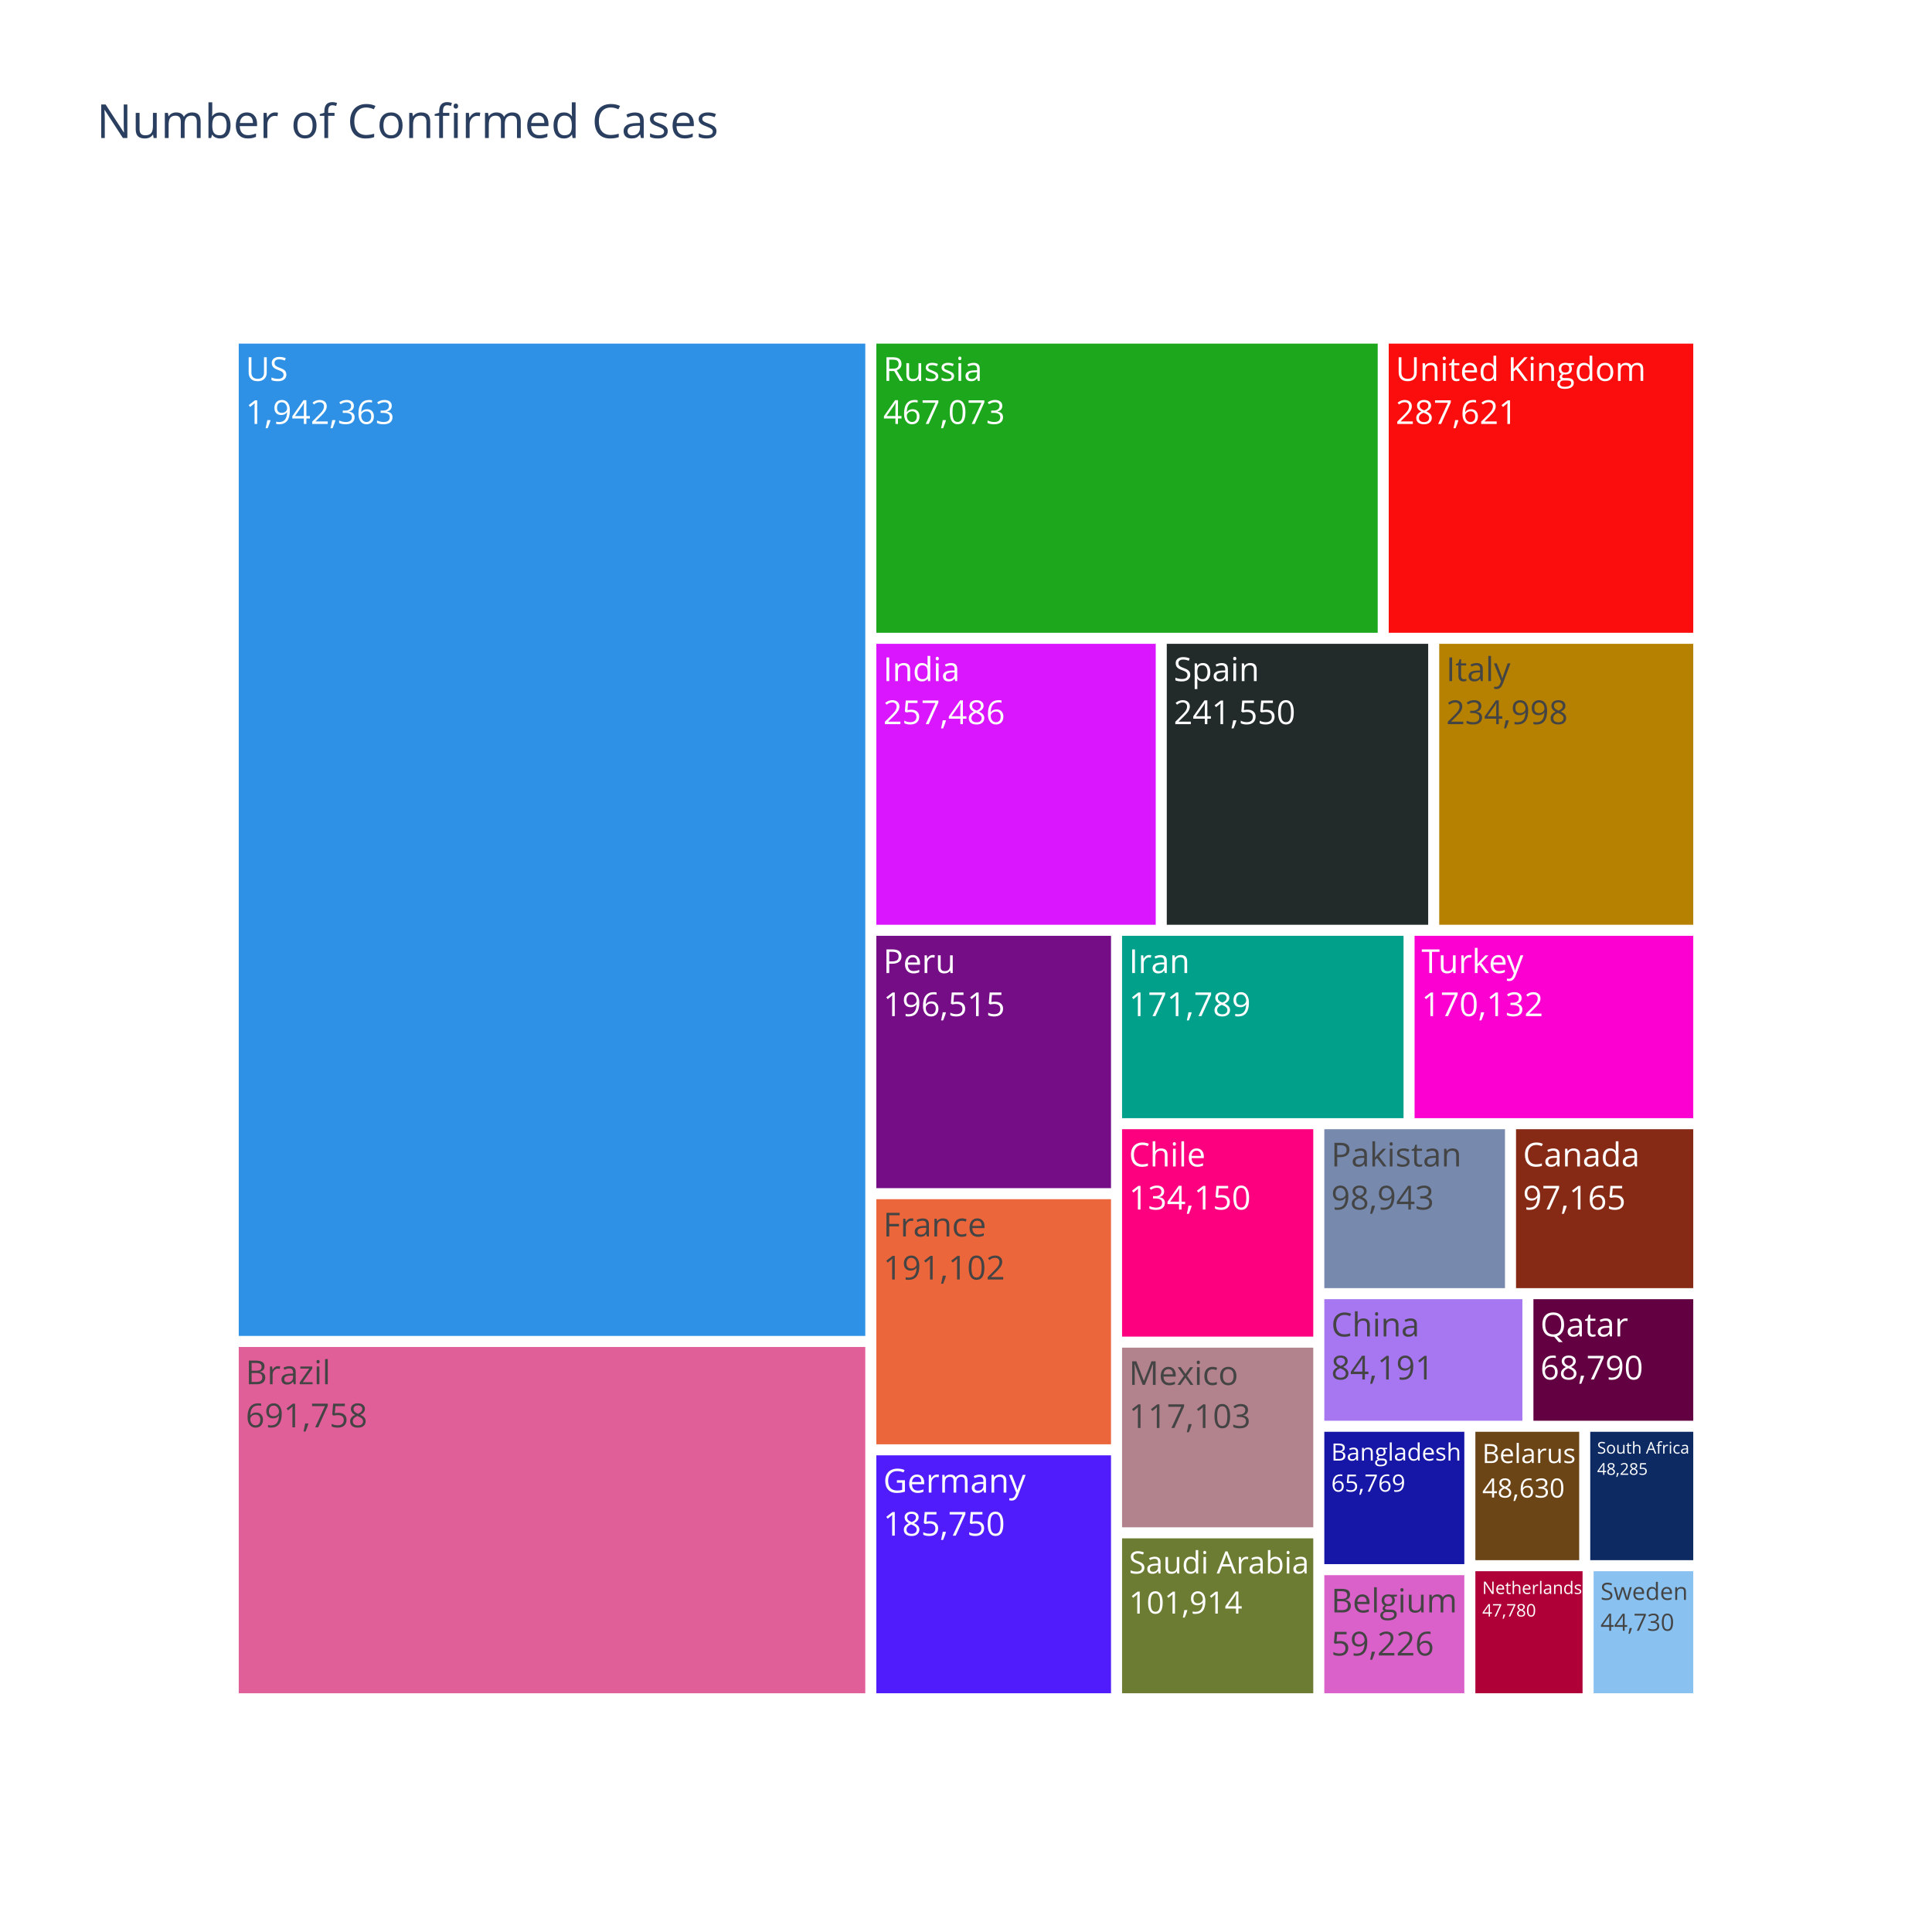
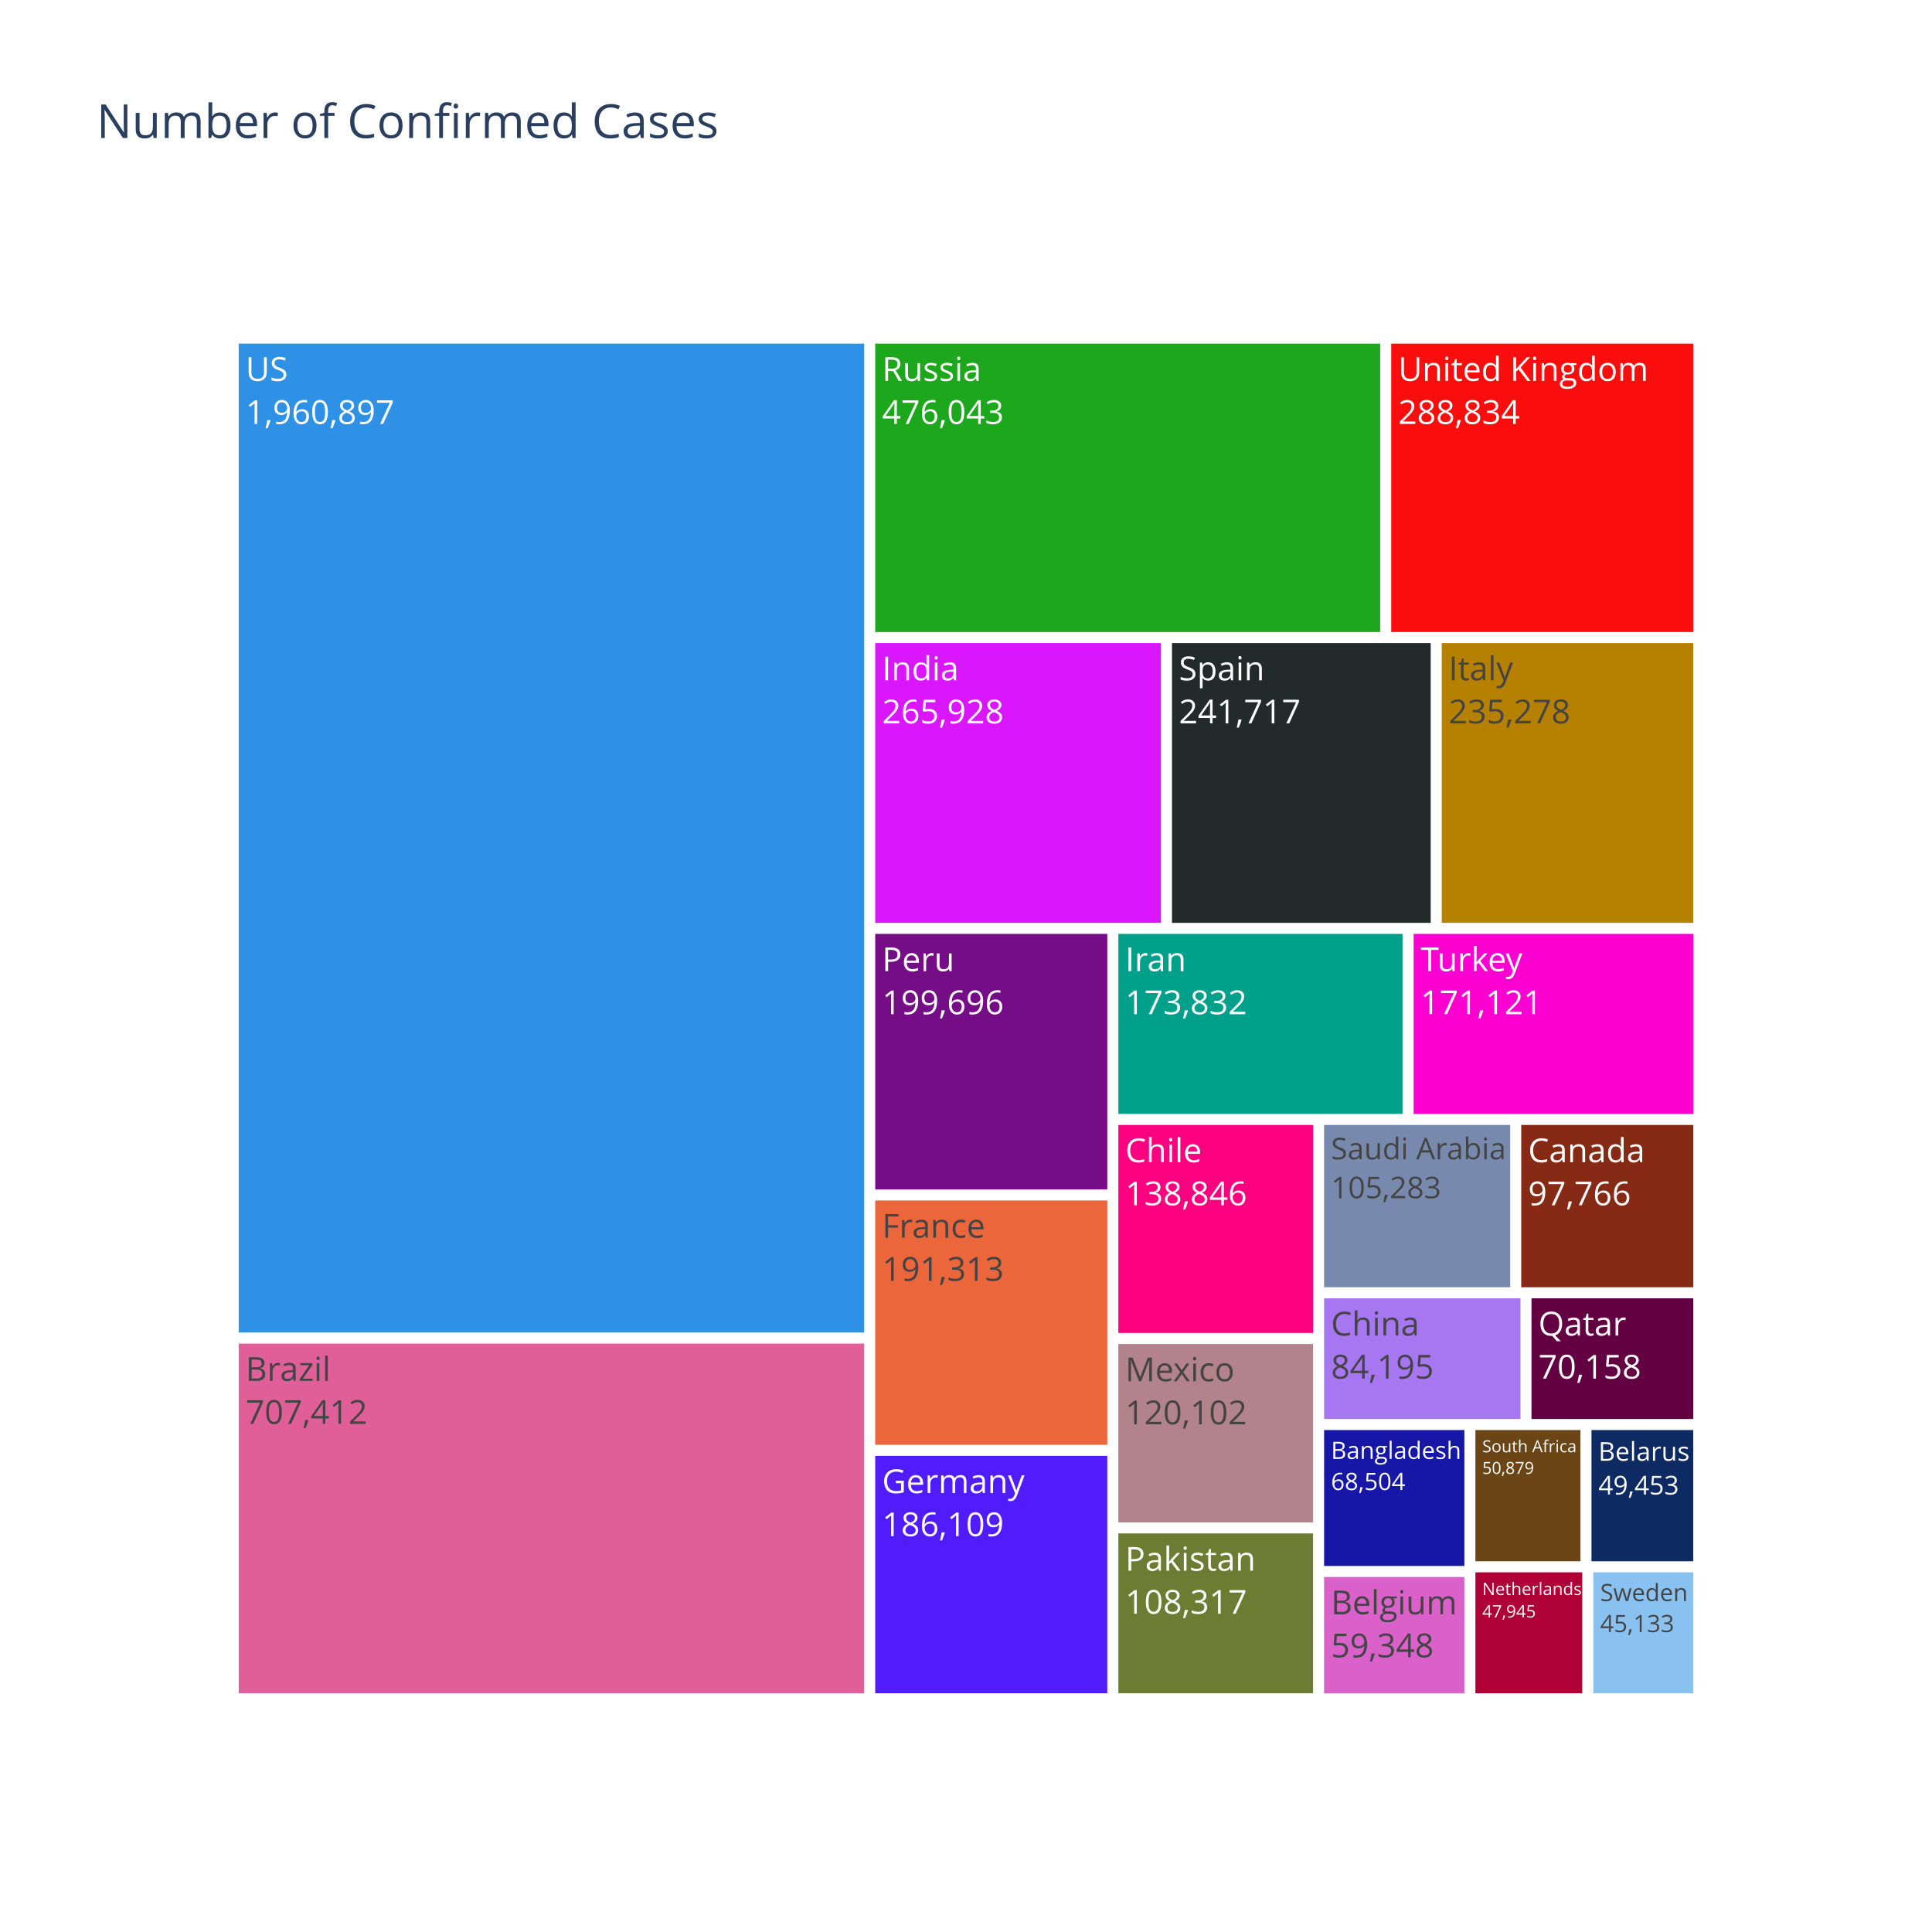
<svg xmlns="http://www.w3.org/2000/svg" class="main-svg" width="700" height="700" style="" viewBox="0 0 700 700">
  <rect x="0" y="0" width="700" height="700" style="fill: rgb(255, 255, 255); fill-opacity: 1;" />
-   <defs id="defs-50a526">
+   <defs id="defs-1f1090">
    <g class="clips" />
    <g class="gradients" />
  </defs>
  <g class="bglayer" />
  <g class="layer-below">
    <g class="imagelayer" />
    <g class="shapelayer" />
  </g>
  <g class="cartesianlayer" />
  <g class="polarlayer" />
  <g class="ternarylayer" />
  <g class="geolayer" />
  <g class="funnelarealayer" />
  <g class="pielayer" />
  <g class="treemaplayer">
    <g class="trace treemap" style="opacity: 1;">
      <g class="slice cursor-pointer">
        <path class="surface" d="M80,100L620,100L620,620L80,620Z" style="pointer-events: all; stroke-width: 0; fill: rgb(0, 0, 0); fill-opacity: 0; stroke: rgb(0, 0, 0); stroke-opacity: 0; opacity: 0;" />
        <g class="slicetext">
          <text data-notex="1" class="slicetext" text-anchor="start" x="0" y="0" style="font-family: 'Open Sans', verdana, arial, sans-serif; font-size: 12px; fill: rgb(42, 63, 95); fill-opacity: 1; white-space: pre;" transform="translate(86,114)"> </text>
        </g>
      </g>
      <g class="slice cursor-pointer">
-         <path class="surface" d="M86,124L314.009,124L314.009,484.531L86,484.531Z" style="pointer-events: all; stroke-width: 1; fill: rgb(46, 145, 229); fill-opacity: 1; stroke: rgb(255, 255, 255); stroke-opacity: 1; opacity: 1;" />
+         <path class="surface" d="M86,124L313.607,124L313.607,483.298L86,483.298Z" style="pointer-events: all; stroke-width: 1; fill: rgb(46, 145, 229); fill-opacity: 1; stroke: rgb(255, 255, 255); stroke-opacity: 1; opacity: 1;" />
        <g class="slicetext">
          <text data-notex="1" class="slicetext" text-anchor="start" x="0" y="0" style="font-family: 'Open Sans', verdana, arial, sans-serif; font-size: 12px; fill: rgb(255, 255, 255); fill-opacity: 1; white-space: pre;" transform="translate(89,138)">
            <tspan class="line" dy="0em" x="0" y="0">US</tspan>
-             <tspan class="line" dy="1.3em" x="0" y="0">1,942,363</tspan>
-           </text>
-         </g>
-       </g>
-       <g class="slice cursor-pointer">
-         <path class="surface" d="M86,487.531L314.009,487.531L314.009,614L86,614Z" style="pointer-events: all; stroke-width: 1; fill: rgb(225, 95, 153); fill-opacity: 1; stroke: rgb(255, 255, 255); stroke-opacity: 1; opacity: 1;" />
-         <g class="slicetext">
-           <text data-notex="1" class="slicetext" text-anchor="start" x="0" y="0" style="font-family: 'Open Sans', verdana, arial, sans-serif; font-size: 12px; fill: rgb(68, 68, 68); fill-opacity: 1; white-space: pre;" transform="translate(89,501.5311)">
+             <tspan class="line" dy="1.3em" x="0" y="0">1,960,897</tspan>
+           </text>
+         </g>
+       </g>
+       <g class="slice cursor-pointer">
+         <path class="surface" d="M86,486.298L313.607,486.298L313.607,614L86,614Z" style="pointer-events: all; stroke-width: 1; fill: rgb(225, 95, 153); fill-opacity: 1; stroke: rgb(255, 255, 255); stroke-opacity: 1; opacity: 1;" />
+         <g class="slicetext">
+           <text data-notex="1" class="slicetext" text-anchor="start" x="0" y="0" style="font-family: 'Open Sans', verdana, arial, sans-serif; font-size: 12px; fill: rgb(68, 68, 68); fill-opacity: 1; white-space: pre;" transform="translate(89,500.2977)">
            <tspan class="line" dy="0em" x="0" y="0">Brazil</tspan>
-             <tspan class="line" dy="1.3em" x="0" y="0">691,758</tspan>
-           </text>
-         </g>
-       </g>
-       <g class="slice cursor-pointer">
-         <path class="surface" d="M317.009,124L499.671,124L499.671,229.769L317.009,229.769Z" style="pointer-events: all; stroke-width: 1; fill: rgb(28, 167, 28); fill-opacity: 1; stroke: rgb(255, 255, 255); stroke-opacity: 1; opacity: 1;" />
-         <g class="slicetext">
-           <text data-notex="1" class="slicetext" text-anchor="start" x="0" y="0" style="font-family: 'Open Sans', verdana, arial, sans-serif; font-size: 12px; fill: rgb(255, 255, 255); fill-opacity: 1; white-space: pre;" transform="translate(320.0093,138)">
+             <tspan class="line" dy="1.3em" x="0" y="0">707,412</tspan>
+           </text>
+         </g>
+       </g>
+       <g class="slice cursor-pointer">
+         <path class="surface" d="M316.607,124L500.565,124L500.565,229.489L316.607,229.489Z" style="pointer-events: all; stroke-width: 1; fill: rgb(28, 167, 28); fill-opacity: 1; stroke: rgb(255, 255, 255); stroke-opacity: 1; opacity: 1;" />
+         <g class="slicetext">
+           <text data-notex="1" class="slicetext" text-anchor="start" x="0" y="0" style="font-family: 'Open Sans', verdana, arial, sans-serif; font-size: 12px; fill: rgb(255, 255, 255); fill-opacity: 1; white-space: pre;" transform="translate(319.6066,138)">
            <tspan class="line" dy="0em" x="0" y="0">Russia</tspan>
-             <tspan class="line" dy="1.3em" x="0" y="0">467,073</tspan>
-           </text>
-         </g>
-       </g>
-       <g class="slice cursor-pointer">
-         <path class="surface" d="M502.671,124L614,124L614,229.769L502.671,229.769Z" style="pointer-events: all; stroke-width: 1; fill: rgb(251, 13, 13); fill-opacity: 1; stroke: rgb(255, 255, 255); stroke-opacity: 1; opacity: 1;" />
-         <g class="slicetext">
-           <text data-notex="1" class="slicetext" text-anchor="start" x="0" y="0" style="font-family: 'Open Sans', verdana, arial, sans-serif; font-size: 12px; fill: rgb(255, 255, 255); fill-opacity: 1; white-space: pre;" transform="translate(505.6707,138)">
+             <tspan class="line" dy="1.3em" x="0" y="0">476,043</tspan>
+           </text>
+         </g>
+       </g>
+       <g class="slice cursor-pointer">
+         <path class="surface" d="M503.565,124L614,124L614,229.489L503.565,229.489Z" style="pointer-events: all; stroke-width: 1; fill: rgb(251, 13, 13); fill-opacity: 1; stroke: rgb(255, 255, 255); stroke-opacity: 1; opacity: 1;" />
+         <g class="slicetext">
+           <text data-notex="1" class="slicetext" text-anchor="start" x="0" y="0" style="font-family: 'Open Sans', verdana, arial, sans-serif; font-size: 12px; fill: rgb(255, 255, 255); fill-opacity: 1; white-space: pre;" transform="translate(506.565,138)">
            <tspan class="line" dy="0em" x="0" y="0">United Kingdom</tspan>
-             <tspan class="line" dy="1.3em" x="0" y="0">287,621</tspan>
-           </text>
-         </g>
-       </g>
-       <g class="slice cursor-pointer">
-         <path class="surface" d="M317.009,232.769L419.241,232.769L419.241,335.56L317.009,335.56Z" style="pointer-events: all; stroke-width: 1; fill: rgb(218, 22, 255); fill-opacity: 1; stroke: rgb(255, 255, 255); stroke-opacity: 1; opacity: 1;" />
-         <g class="slicetext">
-           <text data-notex="1" class="slicetext" text-anchor="start" x="0" y="0" style="font-family: 'Open Sans', verdana, arial, sans-serif; font-size: 12px; fill: rgb(255, 255, 255); fill-opacity: 1; white-space: pre;" transform="translate(320.0093,246.7687)">
+             <tspan class="line" dy="1.3em" x="0" y="0">288,834</tspan>
+           </text>
+         </g>
+       </g>
+       <g class="slice cursor-pointer">
+         <path class="surface" d="M316.607,232.489L421.132,232.489L421.132,334.863L316.607,334.863Z" style="pointer-events: all; stroke-width: 1; fill: rgb(218, 22, 255); fill-opacity: 1; stroke: rgb(255, 255, 255); stroke-opacity: 1; opacity: 1;" />
+         <g class="slicetext">
+           <text data-notex="1" class="slicetext" text-anchor="start" x="0" y="0" style="font-family: 'Open Sans', verdana, arial, sans-serif; font-size: 12px; fill: rgb(255, 255, 255); fill-opacity: 1; white-space: pre;" transform="translate(319.6066,246.4885)">
            <tspan class="line" dy="0em" x="0" y="0">India</tspan>
-             <tspan class="line" dy="1.3em" x="0" y="0">257,486</tspan>
-           </text>
-         </g>
-       </g>
-       <g class="slice cursor-pointer">
-         <path class="surface" d="M422.241,232.769L517.959,232.769L517.959,335.56L422.241,335.56Z" style="pointer-events: all; stroke-width: 1; fill: rgb(34, 42, 42); fill-opacity: 1; stroke: rgb(255, 255, 255); stroke-opacity: 1; opacity: 1;" />
-         <g class="slicetext">
-           <text data-notex="1" class="slicetext" text-anchor="start" x="0" y="0" style="font-family: 'Open Sans', verdana, arial, sans-serif; font-size: 12px; fill: rgb(255, 255, 255); fill-opacity: 1; white-space: pre;" transform="translate(425.2407,246.7687)">
+             <tspan class="line" dy="1.3em" x="0" y="0">265,928</tspan>
+           </text>
+         </g>
+       </g>
+       <g class="slice cursor-pointer">
+         <path class="surface" d="M424.132,232.489L518.868,232.489L518.868,334.863L424.132,334.863Z" style="pointer-events: all; stroke-width: 1; fill: rgb(34, 42, 42); fill-opacity: 1; stroke: rgb(255, 255, 255); stroke-opacity: 1; opacity: 1;" />
+         <g class="slicetext">
+           <text data-notex="1" class="slicetext" text-anchor="start" x="0" y="0" style="font-family: 'Open Sans', verdana, arial, sans-serif; font-size: 12px; fill: rgb(255, 255, 255); fill-opacity: 1; white-space: pre;" transform="translate(427.1319,246.4885)">
            <tspan class="line" dy="0em" x="0" y="0">Spain</tspan>
-             <tspan class="line" dy="1.3em" x="0" y="0">241,550</tspan>
-           </text>
-         </g>
-       </g>
-       <g class="slice cursor-pointer">
-         <path class="surface" d="M520.959,232.769L614,232.769L614,335.56L520.959,335.56Z" style="pointer-events: all; stroke-width: 1; fill: rgb(182, 129, 0); fill-opacity: 1; stroke: rgb(255, 255, 255); stroke-opacity: 1; opacity: 1;" />
-         <g class="slicetext">
-           <text data-notex="1" class="slicetext" text-anchor="start" x="0" y="0" style="font-family: 'Open Sans', verdana, arial, sans-serif; font-size: 12px; fill: rgb(68, 68, 68); fill-opacity: 1; white-space: pre;" transform="translate(523.9592,246.7687)">
+             <tspan class="line" dy="1.3em" x="0" y="0">241,717</tspan>
+           </text>
+         </g>
+       </g>
+       <g class="slice cursor-pointer">
+         <path class="surface" d="M521.868,232.489L614,232.489L614,334.863L521.868,334.863Z" style="pointer-events: all; stroke-width: 1; fill: rgb(182, 129, 0); fill-opacity: 1; stroke: rgb(255, 255, 255); stroke-opacity: 1; opacity: 1;" />
+         <g class="slicetext">
+           <text data-notex="1" class="slicetext" text-anchor="start" x="0" y="0" style="font-family: 'Open Sans', verdana, arial, sans-serif; font-size: 12px; fill: rgb(68, 68, 68); fill-opacity: 1; white-space: pre;" transform="translate(524.8677,246.4885)">
            <tspan class="line" dy="0em" x="0" y="0">Italy</tspan>
-             <tspan class="line" dy="1.3em" x="0" y="0">234,998</tspan>
-           </text>
-         </g>
-       </g>
-       <g class="slice cursor-pointer">
-         <path class="surface" d="M317.009,338.56L403.04,338.56L403.04,430.992L317.009,430.992Z" style="pointer-events: all; stroke-width: 1; fill: rgb(117, 13, 134); fill-opacity: 1; stroke: rgb(255, 255, 255); stroke-opacity: 1; opacity: 1;" />
-         <g class="slicetext">
-           <text data-notex="1" class="slicetext" text-anchor="start" x="0" y="0" style="font-family: 'Open Sans', verdana, arial, sans-serif; font-size: 12px; fill: rgb(255, 255, 255); fill-opacity: 1; white-space: pre;" transform="translate(320.0093,352.5598)">
+             <tspan class="line" dy="1.3em" x="0" y="0">235,278</tspan>
+           </text>
+         </g>
+       </g>
+       <g class="slice cursor-pointer">
+         <path class="surface" d="M316.607,337.863L401.697,337.863L401.697,431.451L316.607,431.451Z" style="pointer-events: all; stroke-width: 1; fill: rgb(117, 13, 134); fill-opacity: 1; stroke: rgb(255, 255, 255); stroke-opacity: 1; opacity: 1;" />
+         <g class="slicetext">
+           <text data-notex="1" class="slicetext" text-anchor="start" x="0" y="0" style="font-family: 'Open Sans', verdana, arial, sans-serif; font-size: 12px; fill: rgb(255, 255, 255); fill-opacity: 1; white-space: pre;" transform="translate(319.6066,351.8631)">
            <tspan class="line" dy="0em" x="0" y="0">Peru</tspan>
-             <tspan class="line" dy="1.3em" x="0" y="0">196,515</tspan>
-           </text>
-         </g>
-       </g>
-       <g class="slice cursor-pointer">
-         <path class="surface" d="M317.009,433.992L403.04,433.992L403.04,523.796L317.009,523.796Z" style="pointer-events: all; stroke-width: 1; fill: rgb(235, 102, 59); fill-opacity: 1; stroke: rgb(255, 255, 255); stroke-opacity: 1; opacity: 1;" />
-         <g class="slicetext">
-           <text data-notex="1" class="slicetext" text-anchor="start" x="0" y="0" style="font-family: 'Open Sans', verdana, arial, sans-serif; font-size: 12px; fill: rgb(68, 68, 68); fill-opacity: 1; white-space: pre;" transform="translate(320.0093,447.992)">
+             <tspan class="line" dy="1.3em" x="0" y="0">199,696</tspan>
+           </text>
+         </g>
+       </g>
+       <g class="slice cursor-pointer">
+         <path class="surface" d="M316.607,434.451L401.697,434.451L401.697,523.984L316.607,523.984Z" style="pointer-events: all; stroke-width: 1; fill: rgb(235, 102, 59); fill-opacity: 1; stroke: rgb(255, 255, 255); stroke-opacity: 1; opacity: 1;" />
+         <g class="slicetext">
+           <text data-notex="1" class="slicetext" text-anchor="start" x="0" y="0" style="font-family: 'Open Sans', verdana, arial, sans-serif; font-size: 12px; fill: rgb(68, 68, 68); fill-opacity: 1; white-space: pre;" transform="translate(319.6066,448.4508)">
            <tspan class="line" dy="0em" x="0" y="0">France</tspan>
-             <tspan class="line" dy="1.3em" x="0" y="0">191,102</tspan>
-           </text>
-         </g>
-       </g>
-       <g class="slice cursor-pointer">
-         <path class="surface" d="M317.009,526.796L403.04,526.796L403.04,614L317.009,614Z" style="pointer-events: all; stroke-width: 1; fill: rgb(81, 28, 251); fill-opacity: 1; stroke: rgb(255, 255, 255); stroke-opacity: 1; opacity: 1;" />
-         <g class="slicetext">
-           <text data-notex="1" class="slicetext" text-anchor="start" x="0" y="0" style="font-family: 'Open Sans', verdana, arial, sans-serif; font-size: 12px; fill: rgb(255, 255, 255); fill-opacity: 1; white-space: pre;" transform="translate(320.0093,540.7955)">
+             <tspan class="line" dy="1.3em" x="0" y="0">191,313</tspan>
+           </text>
+         </g>
+       </g>
+       <g class="slice cursor-pointer">
+         <path class="surface" d="M316.607,526.984L401.697,526.984L401.697,614L316.607,614Z" style="pointer-events: all; stroke-width: 1; fill: rgb(81, 28, 251); fill-opacity: 1; stroke: rgb(255, 255, 255); stroke-opacity: 1; opacity: 1;" />
+         <g class="slicetext">
+           <text data-notex="1" class="slicetext" text-anchor="start" x="0" y="0" style="font-family: 'Open Sans', verdana, arial, sans-serif; font-size: 12px; fill: rgb(255, 255, 255); fill-opacity: 1; white-space: pre;" transform="translate(319.6066,540.9839)">
            <tspan class="line" dy="0em" x="0" y="0">Germany</tspan>
-             <tspan class="line" dy="1.3em" x="0" y="0">185,750</tspan>
-           </text>
-         </g>
-       </g>
-       <g class="slice cursor-pointer">
-         <path class="surface" d="M406.04,338.56L509.031,338.56L509.031,405.635L406.04,405.635Z" style="pointer-events: all; stroke-width: 1; fill: rgb(0, 160, 139); fill-opacity: 1; stroke: rgb(255, 255, 255); stroke-opacity: 1; opacity: 1;" />
-         <g class="slicetext">
-           <text data-notex="1" class="slicetext" text-anchor="start" x="0" y="0" style="font-family: 'Open Sans', verdana, arial, sans-serif; font-size: 12px; fill: rgb(255, 255, 255); fill-opacity: 1; white-space: pre;" transform="translate(409.0404,352.5598)">
+             <tspan class="line" dy="1.3em" x="0" y="0">186,109</tspan>
+           </text>
+         </g>
+       </g>
+       <g class="slice cursor-pointer">
+         <path class="surface" d="M404.697,337.863L508.683,337.863L508.683,404.092L404.697,404.092Z" style="pointer-events: all; stroke-width: 1; fill: rgb(0, 160, 139); fill-opacity: 1; stroke: rgb(255, 255, 255); stroke-opacity: 1; opacity: 1;" />
+         <g class="slicetext">
+           <text data-notex="1" class="slicetext" text-anchor="start" x="0" y="0" style="font-family: 'Open Sans', verdana, arial, sans-serif; font-size: 12px; fill: rgb(255, 255, 255); fill-opacity: 1; white-space: pre;" transform="translate(407.6973,351.8631)">
            <tspan class="line" dy="0em" x="0" y="0">Iran</tspan>
-             <tspan class="line" dy="1.3em" x="0" y="0">171,789</tspan>
-           </text>
-         </g>
-       </g>
-       <g class="slice cursor-pointer">
-         <path class="surface" d="M512.031,338.56L614,338.56L614,405.635L512.031,405.635Z" style="pointer-events: all; stroke-width: 1; fill: rgb(251, 0, 209); fill-opacity: 1; stroke: rgb(255, 255, 255); stroke-opacity: 1; opacity: 1;" />
-         <g class="slicetext">
-           <text data-notex="1" class="slicetext" text-anchor="start" x="0" y="0" style="font-family: 'Open Sans', verdana, arial, sans-serif; font-size: 12px; fill: rgb(255, 255, 255); fill-opacity: 1; white-space: pre;" transform="translate(515.0313,352.5598)">
+             <tspan class="line" dy="1.3em" x="0" y="0">173,832</tspan>
+           </text>
+         </g>
+       </g>
+       <g class="slice cursor-pointer">
+         <path class="surface" d="M511.683,337.863L614,337.863L614,404.092L511.683,404.092Z" style="pointer-events: all; stroke-width: 1; fill: rgb(251, 0, 209); fill-opacity: 1; stroke: rgb(255, 255, 255); stroke-opacity: 1; opacity: 1;" />
+         <g class="slicetext">
+           <text data-notex="1" class="slicetext" text-anchor="start" x="0" y="0" style="font-family: 'Open Sans', verdana, arial, sans-serif; font-size: 12px; fill: rgb(255, 255, 255); fill-opacity: 1; white-space: pre;" transform="translate(514.6829,351.8631)">
            <tspan class="line" dy="0em" x="0" y="0">Turkey</tspan>
-             <tspan class="line" dy="1.3em" x="0" y="0">170,132</tspan>
-           </text>
-         </g>
-       </g>
-       <g class="slice cursor-pointer">
-         <path class="surface" d="M406.04,408.635L476.322,408.635L476.322,484.782L406.04,484.782Z" style="pointer-events: all; stroke-width: 1; fill: rgb(252, 0, 128); fill-opacity: 1; stroke: rgb(255, 255, 255); stroke-opacity: 1; opacity: 1;" />
-         <g class="slicetext">
-           <text data-notex="1" class="slicetext" text-anchor="start" x="0" y="0" style="font-family: 'Open Sans', verdana, arial, sans-serif; font-size: 12px; fill: rgb(255, 255, 255); fill-opacity: 1; white-space: pre;" transform="translate(409.0404,422.6354)">
+             <tspan class="line" dy="1.3em" x="0" y="0">171,121</tspan>
+           </text>
+         </g>
+       </g>
+       <g class="slice cursor-pointer">
+         <path class="surface" d="M404.697,407.092L476.245,407.092L476.245,483.449L404.697,483.449Z" style="pointer-events: all; stroke-width: 1; fill: rgb(252, 0, 128); fill-opacity: 1; stroke: rgb(255, 255, 255); stroke-opacity: 1; opacity: 1;" />
+         <g class="slicetext">
+           <text data-notex="1" class="slicetext" text-anchor="start" x="0" y="0" style="font-family: 'Open Sans', verdana, arial, sans-serif; font-size: 12px; fill: rgb(255, 255, 255); fill-opacity: 1; white-space: pre;" transform="translate(407.6973,421.0919)">
            <tspan class="line" dy="0em" x="0" y="0">Chile</tspan>
-             <tspan class="line" dy="1.3em" x="0" y="0">134,150</tspan>
-           </text>
-         </g>
-       </g>
-       <g class="slice cursor-pointer">
-         <path class="surface" d="M406.04,487.782L476.322,487.782L476.322,553.872L406.04,553.872Z" style="pointer-events: all; stroke-width: 1; fill: rgb(178, 130, 141); fill-opacity: 1; stroke: rgb(255, 255, 255); stroke-opacity: 1; opacity: 1;" />
-         <g class="slicetext">
-           <text data-notex="1" class="slicetext" text-anchor="start" x="0" y="0" style="font-family: 'Open Sans', verdana, arial, sans-serif; font-size: 12px; fill: rgb(68, 68, 68); fill-opacity: 1; white-space: pre;" transform="translate(409.0404,501.7824)">
+             <tspan class="line" dy="1.3em" x="0" y="0">138,846</tspan>
+           </text>
+         </g>
+       </g>
+       <g class="slice cursor-pointer">
+         <path class="surface" d="M404.697,486.449L476.245,486.449L476.245,552.092L404.697,552.092Z" style="pointer-events: all; stroke-width: 1; fill: rgb(178, 130, 141); fill-opacity: 1; stroke: rgb(255, 255, 255); stroke-opacity: 1; opacity: 1;" />
+         <g class="slicetext">
+           <text data-notex="1" class="slicetext" text-anchor="start" x="0" y="0" style="font-family: 'Open Sans', verdana, arial, sans-serif; font-size: 12px; fill: rgb(68, 68, 68); fill-opacity: 1; white-space: pre;" transform="translate(407.6973,500.4485)">
            <tspan class="line" dy="0em" x="0" y="0">Mexico</tspan>
-             <tspan class="line" dy="1.3em" x="0" y="0">117,103</tspan>
-           </text>
-         </g>
-       </g>
-       <g class="slice cursor-pointer">
-         <path class="surface" d="M406.04,556.872L476.322,556.872L476.322,614L406.04,614Z" style="pointer-events: all; stroke-width: 1; fill: rgb(108, 124, 50); fill-opacity: 1; stroke: rgb(255, 255, 255); stroke-opacity: 1; opacity: 1;" />
-         <g class="slicetext">
-           <text data-notex="1" class="slicetext" text-anchor="start" x="0" y="0" style="font-family: 'Open Sans', verdana, arial, sans-serif; font-size: 12px; fill: rgb(255, 255, 255); fill-opacity: 1; white-space: pre;" transform="translate(409.0404,570.1128)scale(0.9309898)">
+             <tspan class="line" dy="1.3em" x="0" y="0">120,102</tspan>
+           </text>
+         </g>
+       </g>
+       <g class="slice cursor-pointer">
+         <path class="surface" d="M404.697,555.092L476.245,555.092L476.245,614L404.697,614Z" style="pointer-events: all; stroke-width: 1; fill: rgb(108, 124, 50); fill-opacity: 1; stroke: rgb(255, 255, 255); stroke-opacity: 1; opacity: 1;" />
+         <g class="slicetext">
+           <text data-notex="1" class="slicetext" text-anchor="start" x="0" y="0" style="font-family: 'Open Sans', verdana, arial, sans-serif; font-size: 12px; fill: rgb(255, 255, 255); fill-opacity: 1; white-space: pre;" transform="translate(407.6973,569.0921)">
+             <tspan class="line" dy="0em" x="0" y="0">Pakistan</tspan>
+             <tspan class="line" dy="1.3em" x="0" y="0">108,317</tspan>
+           </text>
+         </g>
+       </g>
+       <g class="slice cursor-pointer">
+         <path class="surface" d="M479.245,407.092L547.672,407.092L547.672,466.894L479.245,466.894Z" style="pointer-events: all; stroke-width: 1; fill: rgb(119, 138, 174); fill-opacity: 1; stroke: rgb(255, 255, 255); stroke-opacity: 1; opacity: 1;" />
+         <g class="slicetext">
+           <text data-notex="1" class="slicetext" text-anchor="start" x="0" y="0" style="font-family: 'Open Sans', verdana, arial, sans-serif; font-size: 12px; fill: rgb(68, 68, 68); fill-opacity: 1; white-space: pre;" transform="translate(482.2447,420.0374)scale(0.9041325)">
            <tspan class="line" dy="0em" x="0" y="0">Saudi Arabia</tspan>
-             <tspan class="line" dy="1.3em" x="0" y="0">101,914</tspan>
-           </text>
-         </g>
-       </g>
-       <g class="slice cursor-pointer">
-         <path class="surface" d="M479.322,408.635L545.785,408.635L545.785,467.22L479.322,467.22Z" style="pointer-events: all; stroke-width: 1; fill: rgb(119, 138, 174); fill-opacity: 1; stroke: rgb(255, 255, 255); stroke-opacity: 1; opacity: 1;" />
-         <g class="slicetext">
-           <text data-notex="1" class="slicetext" text-anchor="start" x="0" y="0" style="font-family: 'Open Sans', verdana, arial, sans-serif; font-size: 12px; fill: rgb(68, 68, 68); fill-opacity: 1; white-space: pre;" transform="translate(482.3223,422.6354)">
-             <tspan class="line" dy="0em" x="0" y="0">Pakistan</tspan>
-             <tspan class="line" dy="1.3em" x="0" y="0">98,943</tspan>
-           </text>
-         </g>
-       </g>
-       <g class="slice cursor-pointer">
-         <path class="surface" d="M548.785,408.635L614,408.635L614,467.22L548.785,467.22Z" style="pointer-events: all; stroke-width: 1; fill: rgb(134, 42, 22); fill-opacity: 1; stroke: rgb(255, 255, 255); stroke-opacity: 1; opacity: 1;" />
-         <g class="slicetext">
-           <text data-notex="1" class="slicetext" text-anchor="start" x="0" y="0" style="font-family: 'Open Sans', verdana, arial, sans-serif; font-size: 12px; fill: rgb(255, 255, 255); fill-opacity: 1; white-space: pre;" transform="translate(551.7853,422.6354)">
+             <tspan class="line" dy="1.3em" x="0" y="0">105,283</tspan>
+           </text>
+         </g>
+       </g>
+       <g class="slice cursor-pointer">
+         <path class="surface" d="M550.672,407.092L614,407.092L614,466.894L550.672,466.894Z" style="pointer-events: all; stroke-width: 1; fill: rgb(134, 42, 22); fill-opacity: 1; stroke: rgb(255, 255, 255); stroke-opacity: 1; opacity: 1;" />
+         <g class="slicetext">
+           <text data-notex="1" class="slicetext" text-anchor="start" x="0" y="0" style="font-family: 'Open Sans', verdana, arial, sans-serif; font-size: 12px; fill: rgb(255, 255, 255); fill-opacity: 1; white-space: pre;" transform="translate(553.6723,421.0919)">
            <tspan class="line" dy="0em" x="0" y="0">Canada</tspan>
-             <tspan class="line" dy="1.3em" x="0" y="0">97,165</tspan>
-           </text>
-         </g>
-       </g>
-       <g class="slice cursor-pointer">
-         <path class="surface" d="M479.322,470.22L552.091,470.22L552.091,515.261L479.322,515.261Z" style="pointer-events: all; stroke-width: 1; fill: rgb(167, 119, 241); fill-opacity: 1; stroke: rgb(255, 255, 255); stroke-opacity: 1; opacity: 1;" />
-         <g class="slicetext">
-           <text data-notex="1" class="slicetext" text-anchor="start" x="0" y="0" style="font-family: 'Open Sans', verdana, arial, sans-serif; font-size: 12px; fill: rgb(68, 68, 68); fill-opacity: 1; white-space: pre;" transform="translate(482.3223,484.2201)">
+             <tspan class="line" dy="1.3em" x="0" y="0">97,766</tspan>
+           </text>
+         </g>
+       </g>
+       <g class="slice cursor-pointer">
+         <path class="surface" d="M479.245,469.894L551.386,469.894L551.386,514.635L479.245,514.635Z" style="pointer-events: all; stroke-width: 1; fill: rgb(167, 119, 241); fill-opacity: 1; stroke: rgb(255, 255, 255); stroke-opacity: 1; opacity: 1;" />
+         <g class="slicetext">
+           <text data-notex="1" class="slicetext" text-anchor="start" x="0" y="0" style="font-family: 'Open Sans', verdana, arial, sans-serif; font-size: 12px; fill: rgb(68, 68, 68); fill-opacity: 1; white-space: pre;" transform="translate(482.2447,483.8942)">
            <tspan class="line" dy="0em" x="0" y="0">China</tspan>
-             <tspan class="line" dy="1.3em" x="0" y="0">84,191</tspan>
-           </text>
-         </g>
-       </g>
-       <g class="slice cursor-pointer">
-         <path class="surface" d="M555.091,470.22L614,470.22L614,515.261L555.091,515.261Z" style="pointer-events: all; stroke-width: 1; fill: rgb(98, 0, 66); fill-opacity: 1; stroke: rgb(255, 255, 255); stroke-opacity: 1; opacity: 1;" />
-         <g class="slicetext">
-           <text data-notex="1" class="slicetext" text-anchor="start" x="0" y="0" style="font-family: 'Open Sans', verdana, arial, sans-serif; font-size: 12px; fill: rgb(255, 255, 255); fill-opacity: 1; white-space: pre;" transform="translate(558.0913,484.2201)">
+             <tspan class="line" dy="1.3em" x="0" y="0">84,195</tspan>
+           </text>
+         </g>
+       </g>
+       <g class="slice cursor-pointer">
+         <path class="surface" d="M554.386,469.894L614,469.894L614,514.635L554.386,514.635Z" style="pointer-events: all; stroke-width: 1; fill: rgb(98, 0, 66); fill-opacity: 1; stroke: rgb(255, 255, 255); stroke-opacity: 1; opacity: 1;" />
+         <g class="slicetext">
+           <text data-notex="1" class="slicetext" text-anchor="start" x="0" y="0" style="font-family: 'Open Sans', verdana, arial, sans-serif; font-size: 12px; fill: rgb(255, 255, 255); fill-opacity: 1; white-space: pre;" transform="translate(557.3862,483.8942)">
            <tspan class="line" dy="0em" x="0" y="0">Qatar</tspan>
-             <tspan class="line" dy="1.3em" x="0" y="0">68,790</tspan>
-           </text>
-         </g>
-       </g>
-       <g class="slice cursor-pointer">
-         <path class="surface" d="M479.322,518.261L531.055,518.261L531.055,567.215L479.322,567.215Z" style="pointer-events: all; stroke-width: 1; fill: rgb(22, 22, 167); fill-opacity: 1; stroke: rgb(255, 255, 255); stroke-opacity: 1; opacity: 1;" />
-         <g class="slicetext">
-           <text data-notex="1" class="slicetext" text-anchor="start" x="0" y="0" style="font-family: 'Open Sans', verdana, arial, sans-serif; font-size: 12px; fill: rgb(255, 255, 255); fill-opacity: 1; white-space: pre;" transform="translate(482.3223,529.1972)scale(0.7214411)">
+             <tspan class="line" dy="1.3em" x="0" y="0">70,158</tspan>
+           </text>
+         </g>
+       </g>
+       <g class="slice cursor-pointer">
+         <path class="surface" d="M479.245,517.635L531.067,517.635L531.067,567.875L479.245,567.875Z" style="pointer-events: all; stroke-width: 1; fill: rgb(22, 22, 167); fill-opacity: 1; stroke: rgb(255, 255, 255); stroke-opacity: 1; opacity: 1;" />
+         <g class="slicetext">
+           <text data-notex="1" class="slicetext" text-anchor="start" x="0" y="0" style="font-family: 'Open Sans', verdana, arial, sans-serif; font-size: 12px; fill: rgb(255, 255, 255); fill-opacity: 1; white-space: pre;" transform="translate(482.2447,528.5863)scale(0.7228543)">
            <tspan class="line" dy="0em" x="0" y="0">Bangladesh</tspan>
-             <tspan class="line" dy="1.3em" x="0" y="0">65,769</tspan>
-           </text>
-         </g>
-       </g>
-       <g class="slice cursor-pointer">
-         <path class="surface" d="M479.322,570.215L531.055,570.215L531.055,614L479.322,614Z" style="pointer-events: all; stroke-width: 1; fill: rgb(218, 96, 202); fill-opacity: 1; stroke: rgb(255, 255, 255); stroke-opacity: 1; opacity: 1;" />
-         <g class="slicetext">
-           <text data-notex="1" class="slicetext" text-anchor="start" x="0" y="0" style="font-family: 'Open Sans', verdana, arial, sans-serif; font-size: 12px; fill: rgb(68, 68, 68); fill-opacity: 1; white-space: pre;" transform="translate(482.3223,584.215)">
+             <tspan class="line" dy="1.3em" x="0" y="0">68,504</tspan>
+           </text>
+         </g>
+       </g>
+       <g class="slice cursor-pointer">
+         <path class="surface" d="M479.245,570.875L531.067,570.875L531.067,614L479.245,614Z" style="pointer-events: all; stroke-width: 1; fill: rgb(218, 96, 202); fill-opacity: 1; stroke: rgb(255, 255, 255); stroke-opacity: 1; opacity: 1;" />
+         <g class="slicetext">
+           <text data-notex="1" class="slicetext" text-anchor="start" x="0" y="0" style="font-family: 'Open Sans', verdana, arial, sans-serif; font-size: 12px; fill: rgb(68, 68, 68); fill-opacity: 1; white-space: pre;" transform="translate(482.2447,584.8754)">
            <tspan class="line" dy="0em" x="0" y="0">Belgium</tspan>
-             <tspan class="line" dy="1.3em" x="0" y="0">59,226</tspan>
-           </text>
-         </g>
-       </g>
-       <g class="slice cursor-pointer">
-         <path class="surface" d="M534.055,518.261L572.675,518.261L572.675,565.779L534.055,565.779Z" style="pointer-events: all; stroke-width: 1; fill: rgb(108, 69, 22); fill-opacity: 1; stroke: rgb(255, 255, 255); stroke-opacity: 1; opacity: 1;" />
-         <g class="slicetext">
-           <text data-notex="1" class="slicetext" text-anchor="start" x="0" y="0" style="font-family: 'Open Sans', verdana, arial, sans-serif; font-size: 12px; fill: rgb(255, 255, 255); fill-opacity: 1; white-space: pre;" transform="translate(537.0549,530.0803)scale(0.801725)">
+             <tspan class="line" dy="1.3em" x="0" y="0">59,348</tspan>
+           </text>
+         </g>
+       </g>
+       <g class="slice cursor-pointer">
+         <path class="surface" d="M534.067,517.635L573.123,517.635L573.123,566.181L534.067,566.181Z" style="pointer-events: all; stroke-width: 1; fill: rgb(108, 69, 22); fill-opacity: 1; stroke: rgb(255, 255, 255); stroke-opacity: 1; opacity: 1;" />
+         <g class="slicetext">
+           <text data-notex="1" class="slicetext" text-anchor="start" x="0" y="0" style="font-family: 'Open Sans', verdana, arial, sans-serif; font-size: 12px; fill: rgb(255, 255, 255); fill-opacity: 1; white-space: pre;" transform="translate(537.0669,526.1691)scale(0.5031099)">
+             <tspan class="line" dy="0em" x="0" y="0">South Africa</tspan>
+             <tspan class="line" dy="1.3em" x="0" y="0">50,879</tspan>
+           </text>
+         </g>
+       </g>
+       <g class="slice cursor-pointer">
+         <path class="surface" d="M576.123,517.635L614,517.635L614,566.181L576.123,566.181Z" style="pointer-events: all; stroke-width: 1; fill: rgb(13, 42, 99); fill-opacity: 1; stroke: rgb(255, 255, 255); stroke-opacity: 1; opacity: 1;" />
+         <g class="slicetext">
+           <text data-notex="1" class="slicetext" text-anchor="start" x="0" y="0" style="font-family: 'Open Sans', verdana, arial, sans-serif; font-size: 12px; fill: rgb(255, 255, 255); fill-opacity: 1; white-space: pre;" transform="translate(579.1228,529.253)scale(0.7834637)">
            <tspan class="line" dy="0em" x="0" y="0">Belarus</tspan>
-             <tspan class="line" dy="1.3em" x="0" y="0">48,630</tspan>
-           </text>
-         </g>
-       </g>
-       <g class="slice cursor-pointer">
-         <path class="surface" d="M575.675,518.261L614,518.261L614,565.779L575.675,565.779Z" style="pointer-events: all; stroke-width: 1; fill: rgb(13, 42, 99); fill-opacity: 1; stroke: rgb(255, 255, 255); stroke-opacity: 1; opacity: 1;" />
-         <g class="slicetext">
-           <text data-notex="1" class="slicetext" text-anchor="start" x="0" y="0" style="font-family: 'Open Sans', verdana, arial, sans-serif; font-size: 12px; fill: rgb(255, 255, 255); fill-opacity: 1; white-space: pre;" transform="translate(578.6751,526.6732)scale(0.4919845)">
-             <tspan class="line" dy="0em" x="0" y="0">South Africa</tspan>
-             <tspan class="line" dy="1.3em" x="0" y="0">48,285</tspan>
-           </text>
-         </g>
-       </g>
-       <g class="slice cursor-pointer">
-         <path class="surface" d="M534.055,568.779L573.895,568.779L573.895,614L534.055,614Z" style="pointer-events: all; stroke-width: 1; fill: rgb(175, 0, 56); fill-opacity: 1; stroke: rgb(255, 255, 255); stroke-opacity: 1; opacity: 1;" />
-         <g class="slicetext">
-           <text data-notex="1" class="slicetext" text-anchor="start" x="0" y="0" style="font-family: 'Open Sans', verdana, arial, sans-serif; font-size: 12px; fill: rgb(255, 255, 255); fill-opacity: 1; white-space: pre;" transform="translate(537.0549,577.5304)scale(0.5228759)">
+             <tspan class="line" dy="1.3em" x="0" y="0">49,453</tspan>
+           </text>
+         </g>
+       </g>
+       <g class="slice cursor-pointer">
+         <path class="surface" d="M534.067,569.181L573.786,569.181L573.786,614L534.067,614Z" style="pointer-events: all; stroke-width: 1; fill: rgb(175, 0, 56); fill-opacity: 1; stroke: rgb(255, 255, 255); stroke-opacity: 1; opacity: 1;" />
+         <g class="slicetext">
+           <text data-notex="1" class="slicetext" text-anchor="start" x="0" y="0" style="font-family: 'Open Sans', verdana, arial, sans-serif; font-size: 12px; fill: rgb(255, 255, 255); fill-opacity: 1; white-space: pre;" transform="translate(537.0669,577.912)scale(0.5210127)">
            <tspan class="line" dy="0em" x="0" y="0">Netherlands</tspan>
-             <tspan class="line" dy="1.3em" x="0" y="0">47,780</tspan>
-           </text>
-         </g>
-       </g>
-       <g class="slice cursor-pointer">
-         <path class="surface" d="M576.895,568.779L614,568.779L614,614L576.895,614Z" style="pointer-events: all; stroke-width: 1; fill: rgb(137, 193, 240); fill-opacity: 1; stroke: rgb(255, 255, 255); stroke-opacity: 1; opacity: 1;" />
-         <g class="slicetext">
-           <text data-notex="1" class="slicetext" text-anchor="start" x="0" y="0" style="font-family: 'Open Sans', verdana, arial, sans-serif; font-size: 12px; fill: rgb(68, 68, 68); fill-opacity: 1; white-space: pre;" transform="translate(579.8948,579.6671)scale(0.7171234)">
+             <tspan class="line" dy="1.3em" x="0" y="0">47,945</tspan>
+           </text>
+         </g>
+       </g>
+       <g class="slice cursor-pointer">
+         <path class="surface" d="M576.786,569.181L614,569.181L614,614L576.786,614Z" style="pointer-events: all; stroke-width: 1; fill: rgb(137, 193, 240); fill-opacity: 1; stroke: rgb(255, 255, 255); stroke-opacity: 1; opacity: 1;" />
+         <g class="slicetext">
+           <text data-notex="1" class="slicetext" text-anchor="start" x="0" y="0" style="font-family: 'Open Sans', verdana, arial, sans-serif; font-size: 12px; fill: rgb(68, 68, 68); fill-opacity: 1; white-space: pre;" transform="translate(579.7862,580.0967)scale(0.7196261)">
            <tspan class="line" dy="0em" x="0" y="0">Sweden</tspan>
-             <tspan class="line" dy="1.3em" x="0" y="0">44,730</tspan>
+             <tspan class="line" dy="1.3em" x="0" y="0">45,133</tspan>
          </text>
        </g>
      </g>
    </g>
  </g>
  <g class="sunburstlayer" />
  <g class="glimages" />
-   <defs id="topdefs-50a526">
+   <defs id="topdefs-1f1090">
    <g class="clips" />
  </defs>
  <g class="layer-above">
    <g class="imagelayer" />
    <g class="shapelayer" />
  </g>
  <g class="infolayer">
    <g class="g-gtitle">
      <text class="gtitle" x="35" y="50" text-anchor="start" dy="0em" style="font-family: 'Open Sans', verdana, arial, sans-serif; font-size: 17px; fill: rgb(42, 63, 95); opacity: 1; font-weight: normal; white-space: pre;">Number of Confirmed Cases</text>
    </g>
  </g>
</svg>
